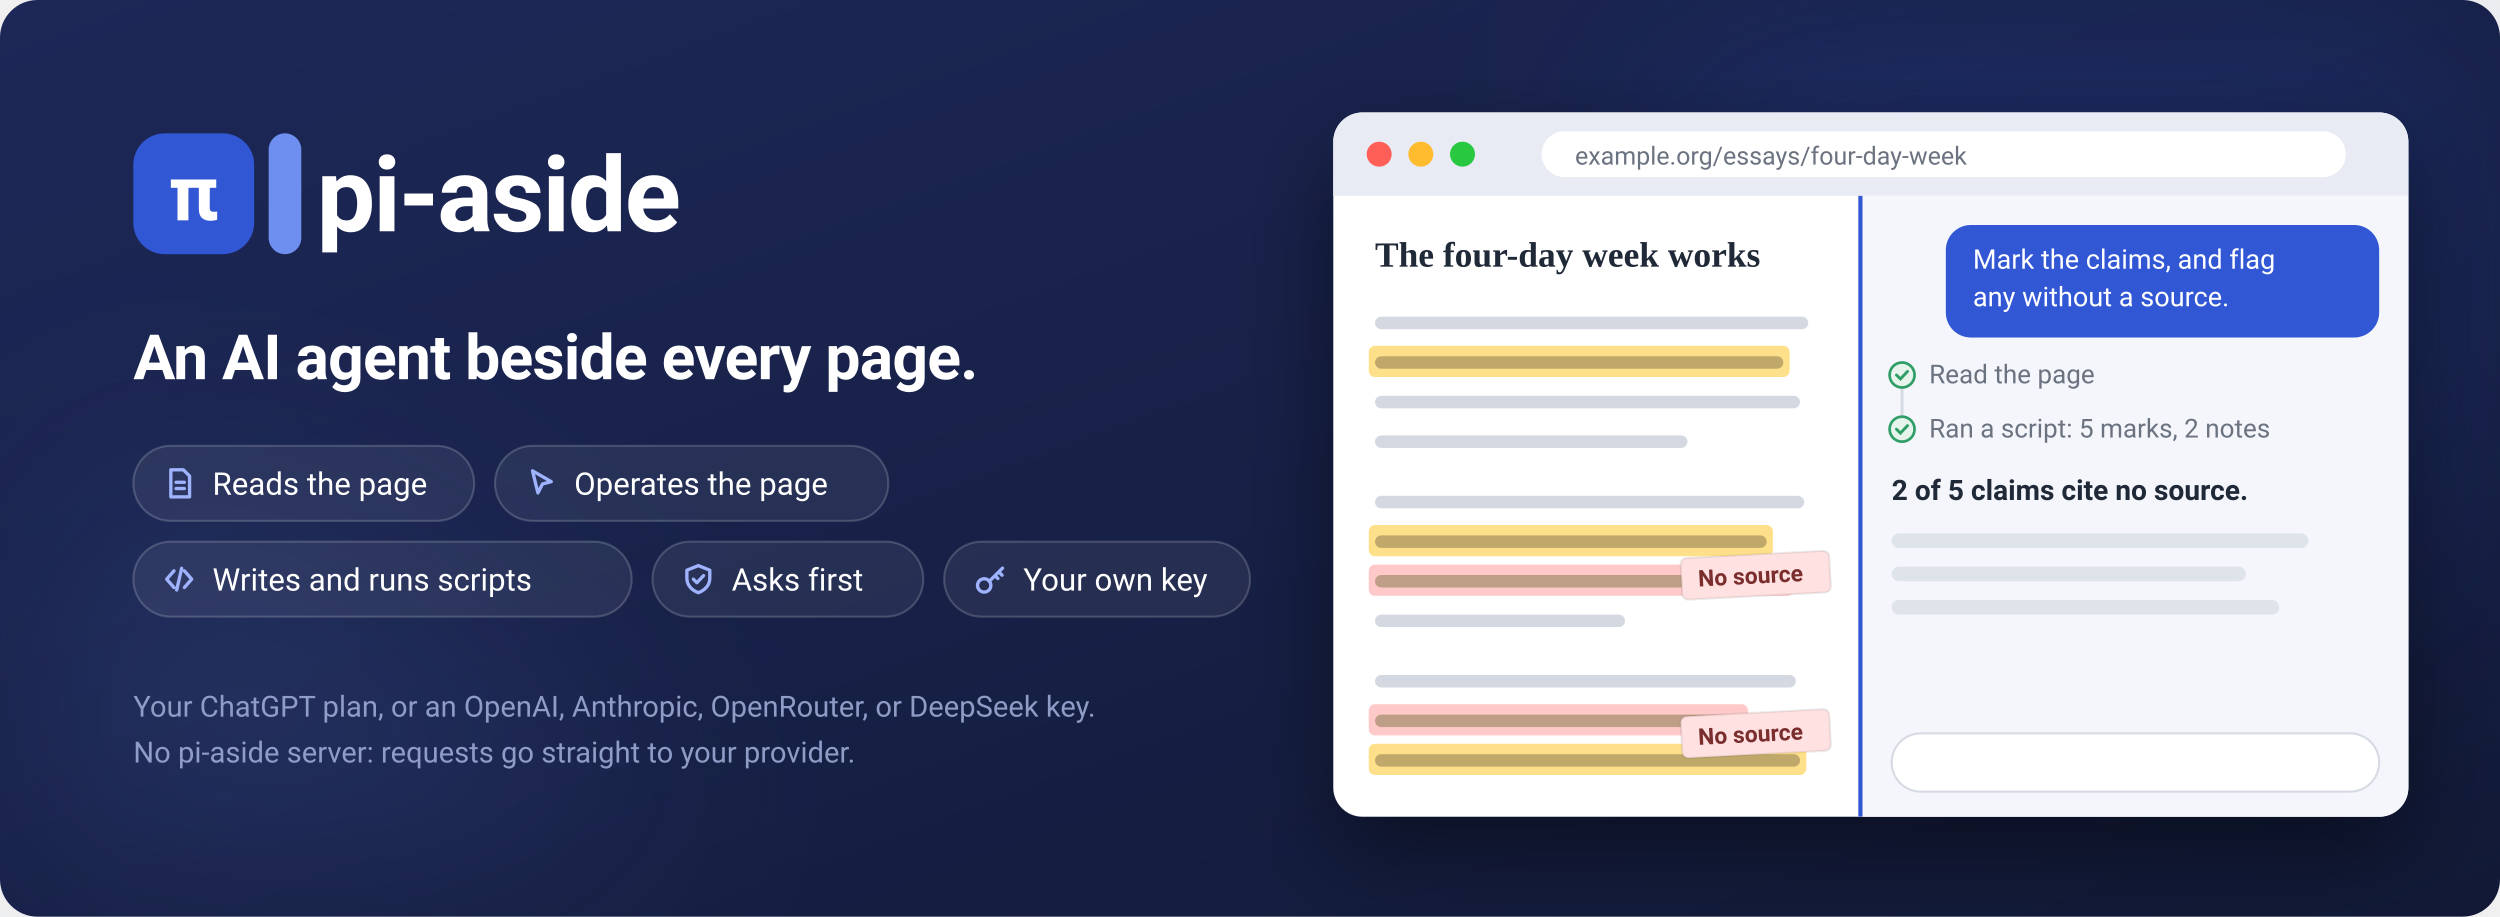
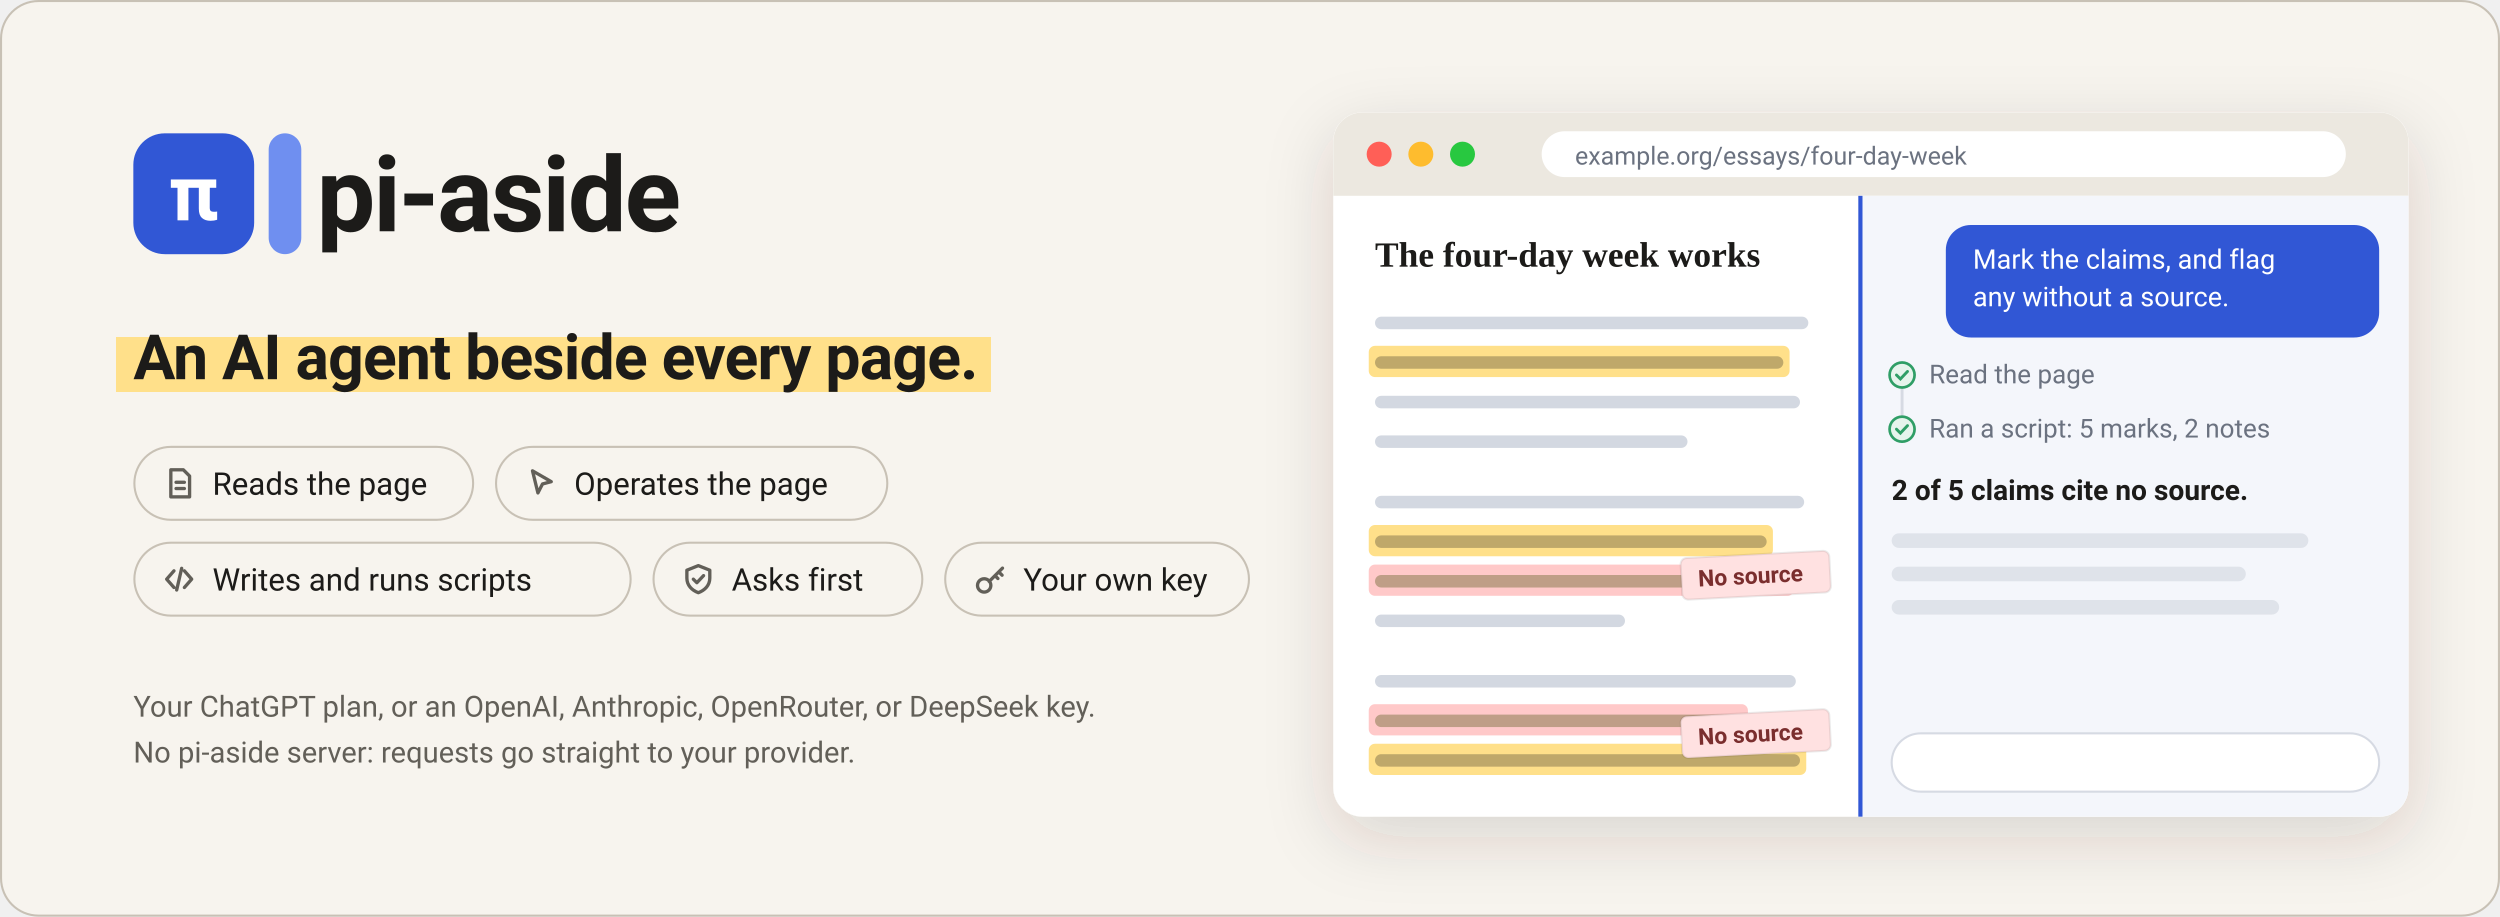
<svg xmlns="http://www.w3.org/2000/svg" width="1200" height="440" viewBox="0 0 1200 440" role="img" aria-label="pi-aside: an AI agent beside every page. It reads the page, operates it, writes and runs its own scripts, asks first, and uses your own key. Beside it, an essay whose claims pi marked up in place, two flagged as having no source.">
  <defs>
-     <linearGradient id="bg" x1="0" y1="0" x2="1" y2="1">
-       <stop offset="0" stop-color="#1d2858" />
-       <stop offset="1" stop-color="#111936" />
-     </linearGradient>
-     <filter id="blur" x="-50%" y="-50%" width="200%" height="200%">
-       <feGaussianBlur stdDeviation="60" />
+     <filter id="marker" x="-0.02" y="0.08" width="1.04" height="0.9">
+       <feFlood flood-color="#ffe08a" />
    </filter>
    <filter id="shadow" x="-10%" y="-10%" width="120%" height="130%">
-       <feDropShadow dx="0" dy="18" stdDeviation="22" flood-color="#000" flood-opacity="0.45" />
+       <feDropShadow dx="0" dy="10" stdDeviation="16" flood-color="#3b3326" flood-opacity="0.16" />
    </filter>
  </defs>
-   <rect width="1200" height="440" rx="18" fill="url(#bg)" />
+   <rect x="0.5" y="0.5" width="1199" height="439" rx="18" fill="#f7f4ee" stroke="#c8c1b5" />
  <g font-family="ui-sans-serif, -apple-system, BlinkMacSystemFont, 'Segoe UI', Roboto, Helvetica, Arial, 'PingFang SC', 'Microsoft YaHei', 'Noto Sans CJK SC', sans-serif">
-     <circle cx="1060" cy="30" r="260" fill="#3157d5" opacity="0.2" filter="url(#blur)" />
-     <circle cx="80" cy="460" r="220" fill="#6f8ff0" opacity="0.12" filter="url(#blur)" />
    <rect x="64" y="64" width="58" height="58" rx="15.08" fill="#3157d5" />
    <text x="93" y="105.76" text-anchor="middle" font-size="37.12" font-weight="700" fill="#fff">π</text>
    <rect x="128.96" y="64" width="15.66" height="58" rx="7.83" fill="#6f8ff0" />
-     <text x="152" y="111" font-size="50" font-weight="700" fill="#fff" letter-spacing="-1">pi-aside</text>
-     <text x="64" y="182" font-size="30" font-weight="600" fill="#fff" letter-spacing="-0.4">An AI agent beside every page.</text>
-     <rect x="64" y="214" width="163.6" height="36" rx="18" fill="#ffffff" fill-opacity="0.07" stroke="#ffffff" stroke-opacity="0.18" />
-     <path transform="translate(78 224)" d="M4 1.5h6l3 3v10H4z M6.5 7.5h4 M6.5 10.5h4" fill="none" stroke="#9fb3ff" stroke-width="1.6" stroke-linecap="round" stroke-linejoin="round" />
-     <text x="102" y="237.5" font-size="15" fill="#fff">Reads the page</text>
-     <rect x="237.6" y="214" width="188.8" height="36" rx="18" fill="#ffffff" fill-opacity="0.07" stroke="#ffffff" stroke-opacity="0.18" />
-     <path transform="translate(251.6 224)" d="M4 2l9 5.2-4.2 1.1L6.6 12.6z" fill="none" stroke="#9fb3ff" stroke-width="1.6" stroke-linecap="round" stroke-linejoin="round" />
-     <text x="275.6" y="237.5" font-size="15" fill="#fff">Operates the page</text>
-     <rect x="64" y="260" width="239.2" height="36" rx="18" fill="#ffffff" fill-opacity="0.07" stroke="#ffffff" stroke-opacity="0.18" />
-     <path transform="translate(78 270)" d="M5.5 4 2 8l3.5 4 M10.5 4 14 8l-3.5 4 M9.2 2.8 6.8 13.2" fill="none" stroke="#9fb3ff" stroke-width="1.6" stroke-linecap="round" stroke-linejoin="round" />
-     <text x="102" y="283.5" font-size="15" fill="#fff">Writes and runs scripts</text>
-     <rect x="313.2" y="260" width="130" height="36" rx="18" fill="#ffffff" fill-opacity="0.07" stroke="#ffffff" stroke-opacity="0.18" />
-     <path transform="translate(327.2 270)" d="M8 1.5l5.5 2.2v3.8c0 3.4-2.3 5.8-5.5 7-3.2-1.2-5.5-3.6-5.5-7V3.7z M5.6 8l1.7 1.7 3.2-3.4" fill="none" stroke="#9fb3ff" stroke-width="1.6" stroke-linecap="round" stroke-linejoin="round" />
-     <text x="351.2" y="283.5" font-size="15" fill="#fff">Asks first</text>
-     <rect x="453.2" y="260" width="146.8" height="36" rx="18" fill="#ffffff" fill-opacity="0.07" stroke="#ffffff" stroke-opacity="0.18" />
-     <path transform="translate(467.2 270)" d="M5.2 7.8a3.2 3.2 0 1 0 0.01 0z M7.6 9.1 14 2.7 M12.2 4.5l1.6 1.6 M10.4 6.3l1.4 1.4" fill="none" stroke="#9fb3ff" stroke-width="1.6" stroke-linecap="round" stroke-linejoin="round" />
-     <text x="491.2" y="283.5" font-size="15" fill="#fff">Your own key</text>
-     <text x="64" y="344" font-size="14" fill="#8f9cc6">Your ChatGPT plan, or an OpenAI, Anthropic, OpenRouter, or DeepSeek key.</text>
-     <text x="64" y="366" font-size="14" fill="#8f9cc6">No pi-aside server: requests go straight to your provider.</text>
+     <text x="152" y="111" font-size="50" font-weight="700" fill="#1c1b19" letter-spacing="-1">pi-aside</text>
+     <text x="64" y="182" font-size="30" font-weight="600" letter-spacing="-0.4" filter="url(#marker)">An AI agent beside every page.</text>
+     <text x="64" y="182" font-size="30" font-weight="600" letter-spacing="-0.4" fill="#1c1b19">An AI agent beside every page.</text>
+     <rect x="64.5" y="214.5" width="162.6" height="35" rx="17.5" fill="none" stroke="#c8c1b5" />
+     <path transform="translate(78 224)" d="M4 1.5h6l3 3v10H4z M6.5 7.5h4 M6.5 10.5h4" fill="none" stroke="#625f58" stroke-width="1.6" stroke-linecap="round" stroke-linejoin="round" />
+     <text x="102" y="237.5" font-size="15" fill="#1c1b19">Reads the page</text>
+     <rect x="238.1" y="214.5" width="187.8" height="35" rx="17.5" fill="none" stroke="#c8c1b5" />
+     <path transform="translate(251.6 224)" d="M4 2l9 5.2-4.2 1.1L6.6 12.6z" fill="none" stroke="#625f58" stroke-width="1.6" stroke-linecap="round" stroke-linejoin="round" />
+     <text x="275.6" y="237.5" font-size="15" fill="#1c1b19">Operates the page</text>
+     <rect x="64.5" y="260.5" width="238.2" height="35" rx="17.5" fill="none" stroke="#c8c1b5" />
+     <path transform="translate(78 270)" d="M5.5 4 2 8l3.5 4 M10.5 4 14 8l-3.5 4 M9.2 2.8 6.8 13.2" fill="none" stroke="#625f58" stroke-width="1.6" stroke-linecap="round" stroke-linejoin="round" />
+     <text x="102" y="283.5" font-size="15" fill="#1c1b19">Writes and runs scripts</text>
+     <rect x="313.7" y="260.5" width="129" height="35" rx="17.5" fill="none" stroke="#c8c1b5" />
+     <path transform="translate(327.2 270)" d="M8 1.5l5.5 2.2v3.8c0 3.4-2.3 5.8-5.5 7-3.2-1.2-5.5-3.6-5.5-7V3.7z M5.6 8l1.7 1.7 3.2-3.4" fill="none" stroke="#625f58" stroke-width="1.6" stroke-linecap="round" stroke-linejoin="round" />
+     <text x="351.2" y="283.5" font-size="15" fill="#1c1b19">Asks first</text>
+     <rect x="453.7" y="260.5" width="145.8" height="35" rx="17.5" fill="none" stroke="#c8c1b5" />
+     <path transform="translate(467.2 270)" d="M5.2 7.8a3.2 3.2 0 1 0 0.01 0z M7.6 9.1 14 2.7 M12.2 4.5l1.6 1.6 M10.4 6.3l1.4 1.4" fill="none" stroke="#625f58" stroke-width="1.6" stroke-linecap="round" stroke-linejoin="round" />
+     <text x="491.2" y="283.5" font-size="15" fill="#1c1b19">Your own key</text>
+     <text x="64" y="344" font-size="14" fill="#625f58">Your ChatGPT plan, or an OpenAI, Anthropic, OpenRouter, or DeepSeek key.</text>
+     <text x="64" y="366" font-size="14" fill="#625f58">No pi-aside server: requests go straight to your provider.</text>
    <rect x="640" y="54" width="516" height="338" rx="14" fill="#fff" filter="url(#shadow)" />
-     <path d="M640 68 a14 14 0 0 1 14 -14 H1142 a14 14 0 0 1 14 14 V94 H640 Z" fill="#e8ebf3" />
+     <path d="M640 68 a14 14 0 0 1 14 -14 H1142 a14 14 0 0 1 14 14 V94 H640 Z" fill="#ece8e0" />
    <circle cx="662" cy="74" r="6" fill="#ff5f57" />
    <circle cx="682" cy="74" r="6" fill="#febc2e" />
    <circle cx="702" cy="74" r="6" fill="#28c840" />
    <rect x="740" y="63" width="386" height="22" rx="11" fill="#fff" />
    <text x="756" y="79" font-size="12" fill="#6b7280">example.org/essays/four-day-week</text>
    <path d="M892 94 H1156 V378 a14 14 0 0 1 -14 14 H892 Z" fill="#f4f6fb" />
    <rect x="892" y="94" width="2" height="298" fill="#3157d5" />
-     <text x="660" y="128" font-size="17" font-weight="700" fill="#1f2937" font-family="Georgia, 'Times New Roman', serif">The four-day week works</text>
+     <text x="660" y="128" font-size="17" font-weight="700" fill="#1c1b19" font-family="Georgia, 'Times New Roman', serif">The four-day week works</text>
    <rect x="660" y="152" width="208" height="6" rx="3" fill="#d3d8e1" opacity="1" />
    <rect x="657" y="166" width="202" height="15" rx="3" fill="#ffe08a" />
    <rect x="660" y="171" width="196" height="6" rx="3" fill="#8a7a50" opacity="0.55" />
    <rect x="660" y="190" width="204" height="6" rx="3" fill="#d3d8e1" opacity="1" />
    <rect x="660" y="209" width="150" height="6" rx="3" fill="#d3d8e1" opacity="1" />
    <rect x="660" y="238" width="206" height="6" rx="3" fill="#d3d8e1" opacity="1" />
    <rect x="657" y="252" width="194" height="15" rx="3" fill="#ffe08a" />
    <rect x="660" y="257" width="188" height="6" rx="3" fill="#8a7a50" opacity="0.55" />
    <rect x="657" y="271" width="204" height="15" rx="3" fill="#ffc9c9" />
    <rect x="660" y="276" width="198" height="6" rx="3" fill="#8a7a50" opacity="0.55" />
    <rect x="660" y="295" width="120" height="6" rx="3" fill="#d3d8e1" opacity="1" />
    <rect x="660" y="324" width="202" height="6" rx="3" fill="#d3d8e1" opacity="1" />
    <rect x="657" y="338" width="182" height="15" rx="3" fill="#ffc9c9" />
    <rect x="660" y="343" width="176" height="6" rx="3" fill="#8a7a50" opacity="0.55" />
    <rect x="657" y="357" width="210" height="15" rx="3" fill="#ffe08a" />
    <rect x="660" y="362" width="204" height="6" rx="3" fill="#8a7a50" opacity="0.55" />
    <g transform="rotate(-3 806.56 268)">
      <rect x="806.56" y="268" width="71.44" height="20" rx="3" fill="#ffe1e1" stroke="#00000014" />
      <text x="814.56" y="282" font-size="11" font-weight="600" fill="#7a2e2e">No source</text>
    </g>
    <g transform="rotate(-3 806.56 344)">
      <rect x="806.56" y="344" width="71.44" height="20" rx="3" fill="#ffe1e1" stroke="#00000014" />
      <text x="814.56" y="358" font-size="11" font-weight="600" fill="#7a2e2e">No source</text>
    </g>
    <rect x="934" y="108" width="208" height="54" rx="12" fill="#3157d5" />
    <text x="947" y="129" font-size="13" fill="#fff">Mark the claims, and flag</text>
    <text x="947" y="147" font-size="13" fill="#fff">any without a source.</text>
    <rect x="912.3" y="180" width="1.4" height="26" fill="#d6dae3" />
    <circle cx="913" cy="180" r="6" fill="#e6f4ec" stroke="#2f9e66" stroke-width="1.3" />
    <path d="M910.3 180 l1.9 1.9 3.4-3.6" fill="none" stroke="#2f9e66" stroke-width="1.4" stroke-linecap="round" />
    <text x="926" y="184" font-size="12.5" fill="#6b7280">Read the page</text>
    <circle cx="913" cy="206" r="6" fill="#e6f4ec" stroke="#2f9e66" stroke-width="1.3" />
    <path d="M910.3 206 l1.9 1.9 3.4-3.6" fill="none" stroke="#2f9e66" stroke-width="1.4" stroke-linecap="round" />
    <text x="926" y="210" font-size="12.5" fill="#6b7280">Ran a script: 5 marks, 2 notes</text>
-     <text x="908" y="240" font-size="13.5" font-weight="700" fill="#1f2937">2 of 5 claims cite no source.</text>
+     <text x="908" y="240" font-size="13.5" font-weight="700" fill="#1c1b19">2 of 5 claims cite no source.</text>
    <rect x="908" y="256" width="200" height="7" rx="3.5" fill="#dfe3ea" />
    <rect x="908" y="272" width="170" height="7" rx="3.5" fill="#dfe3ea" />
    <rect x="908" y="288" width="186" height="7" rx="3.5" fill="#dfe3ea" />
    <rect x="908" y="352" width="234" height="28" rx="14" fill="#fff" stroke="#d6dae3" />
  </g>
</svg>
